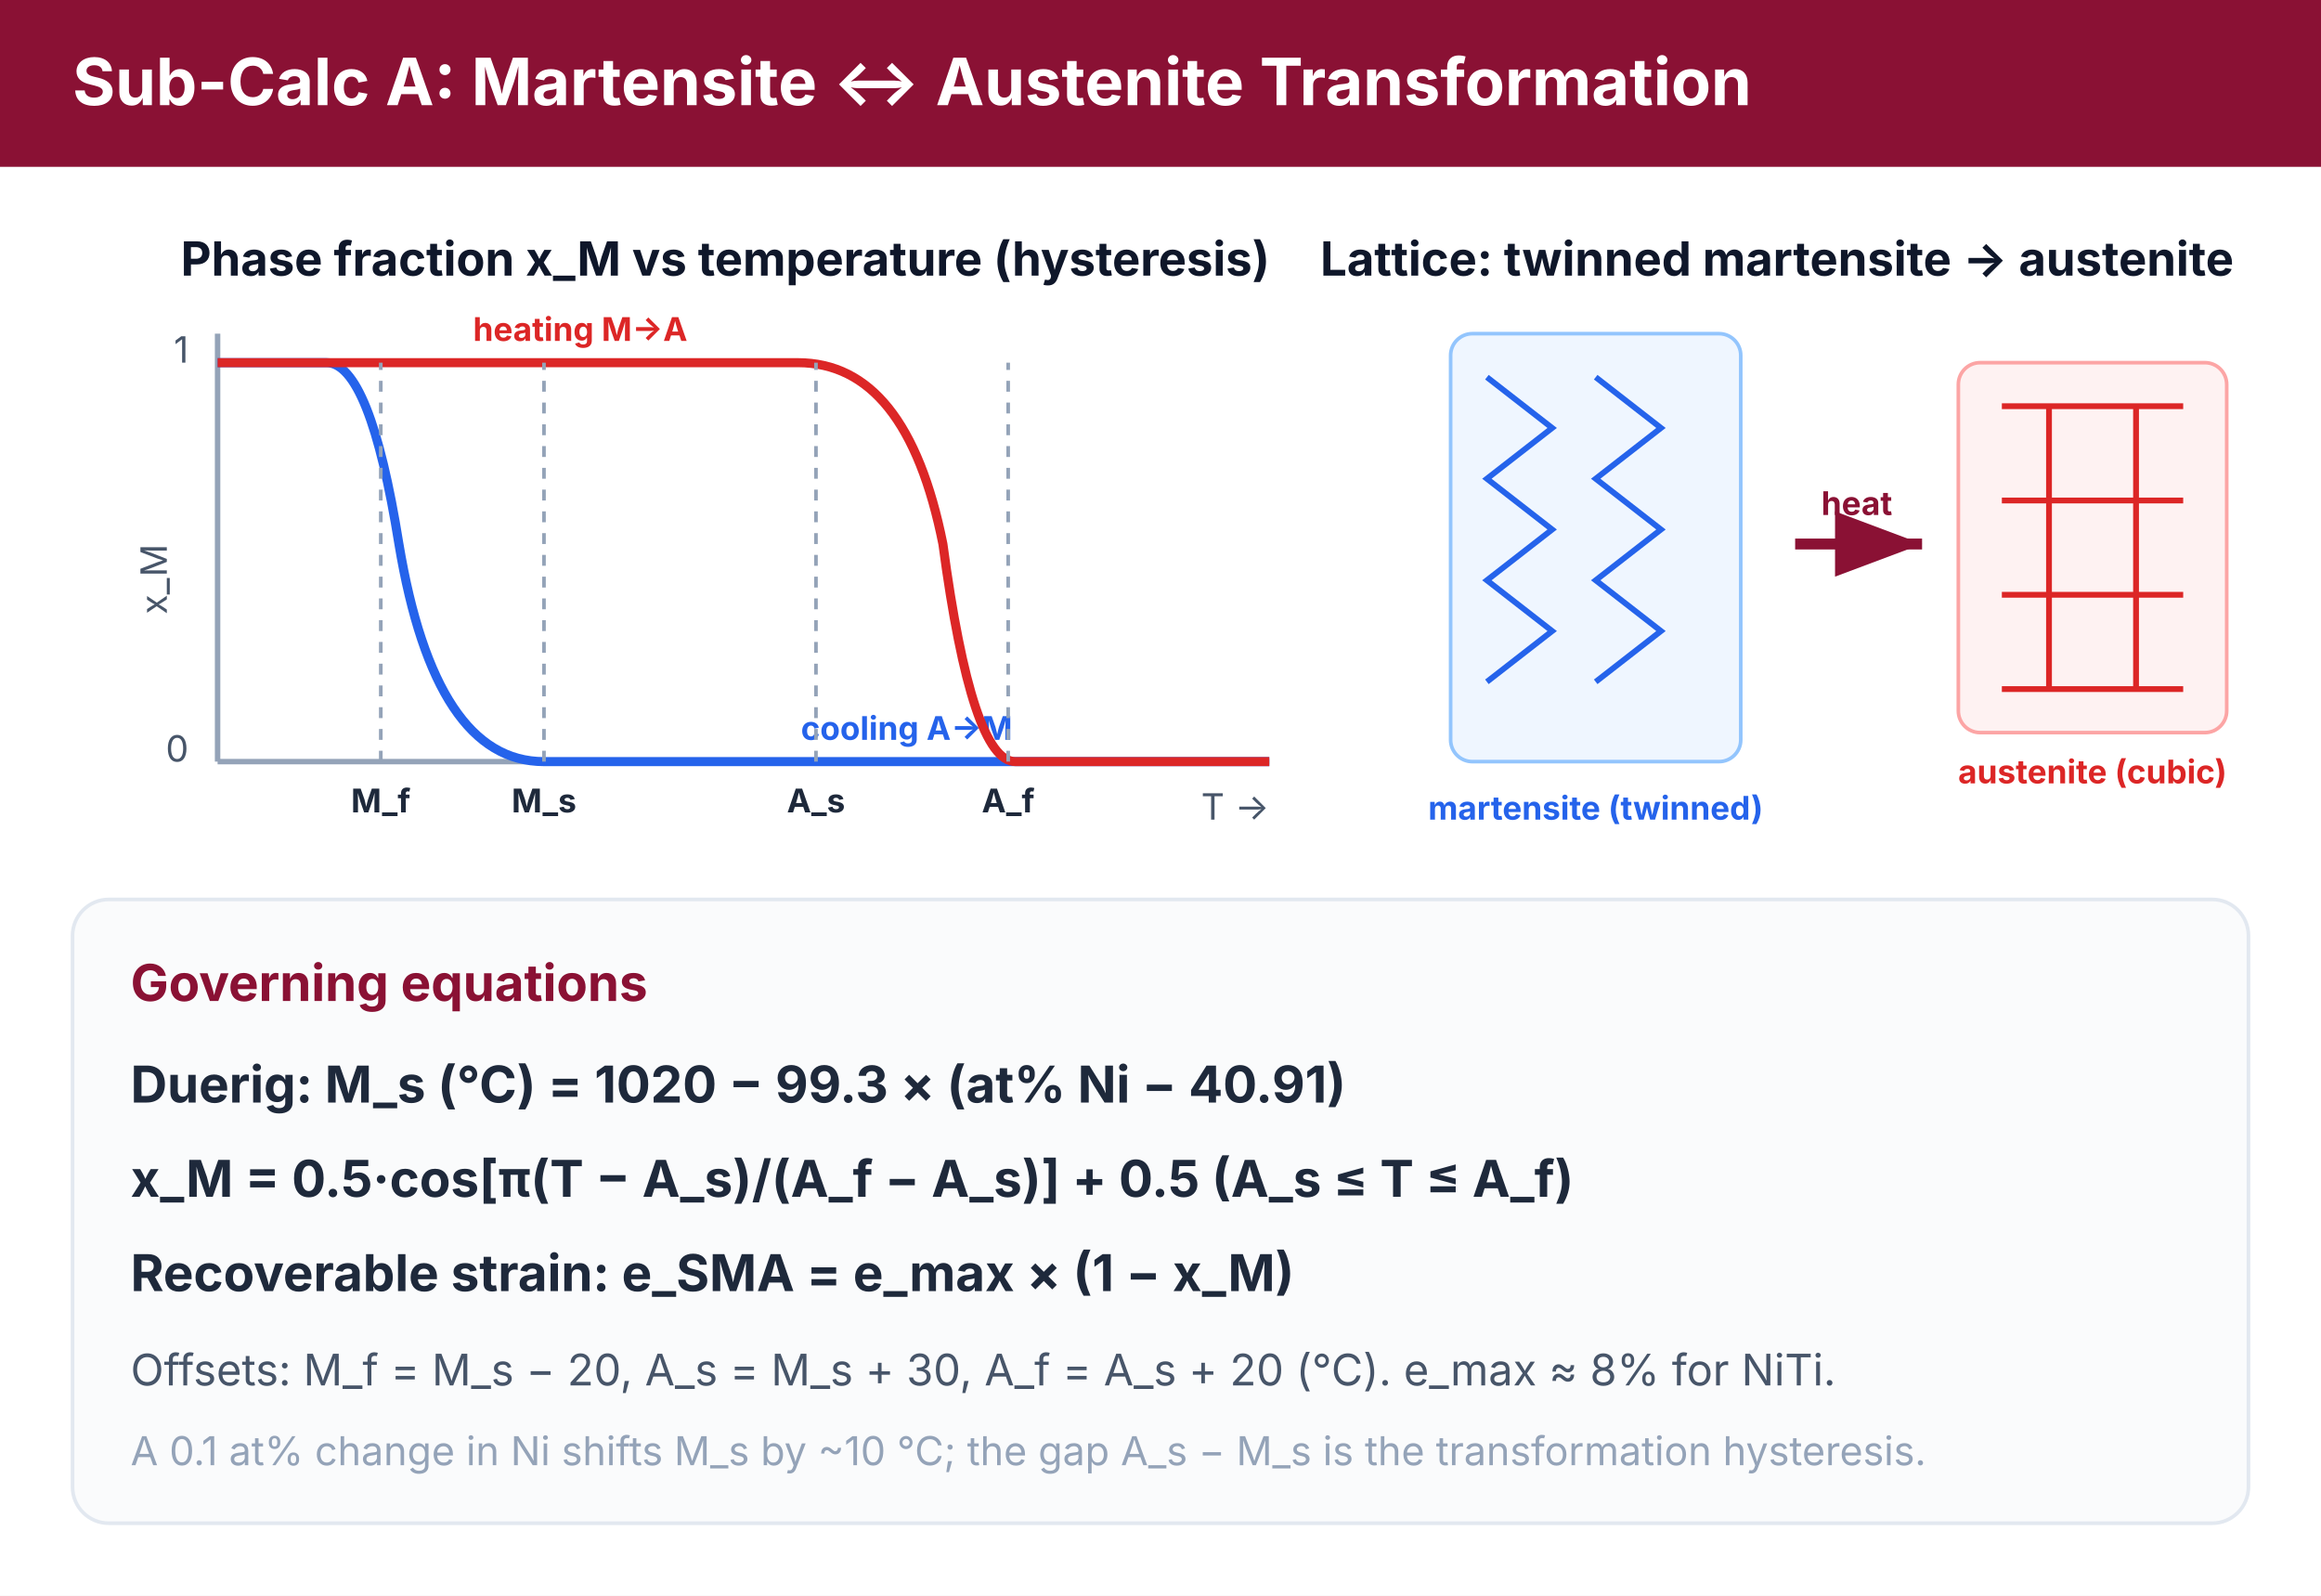
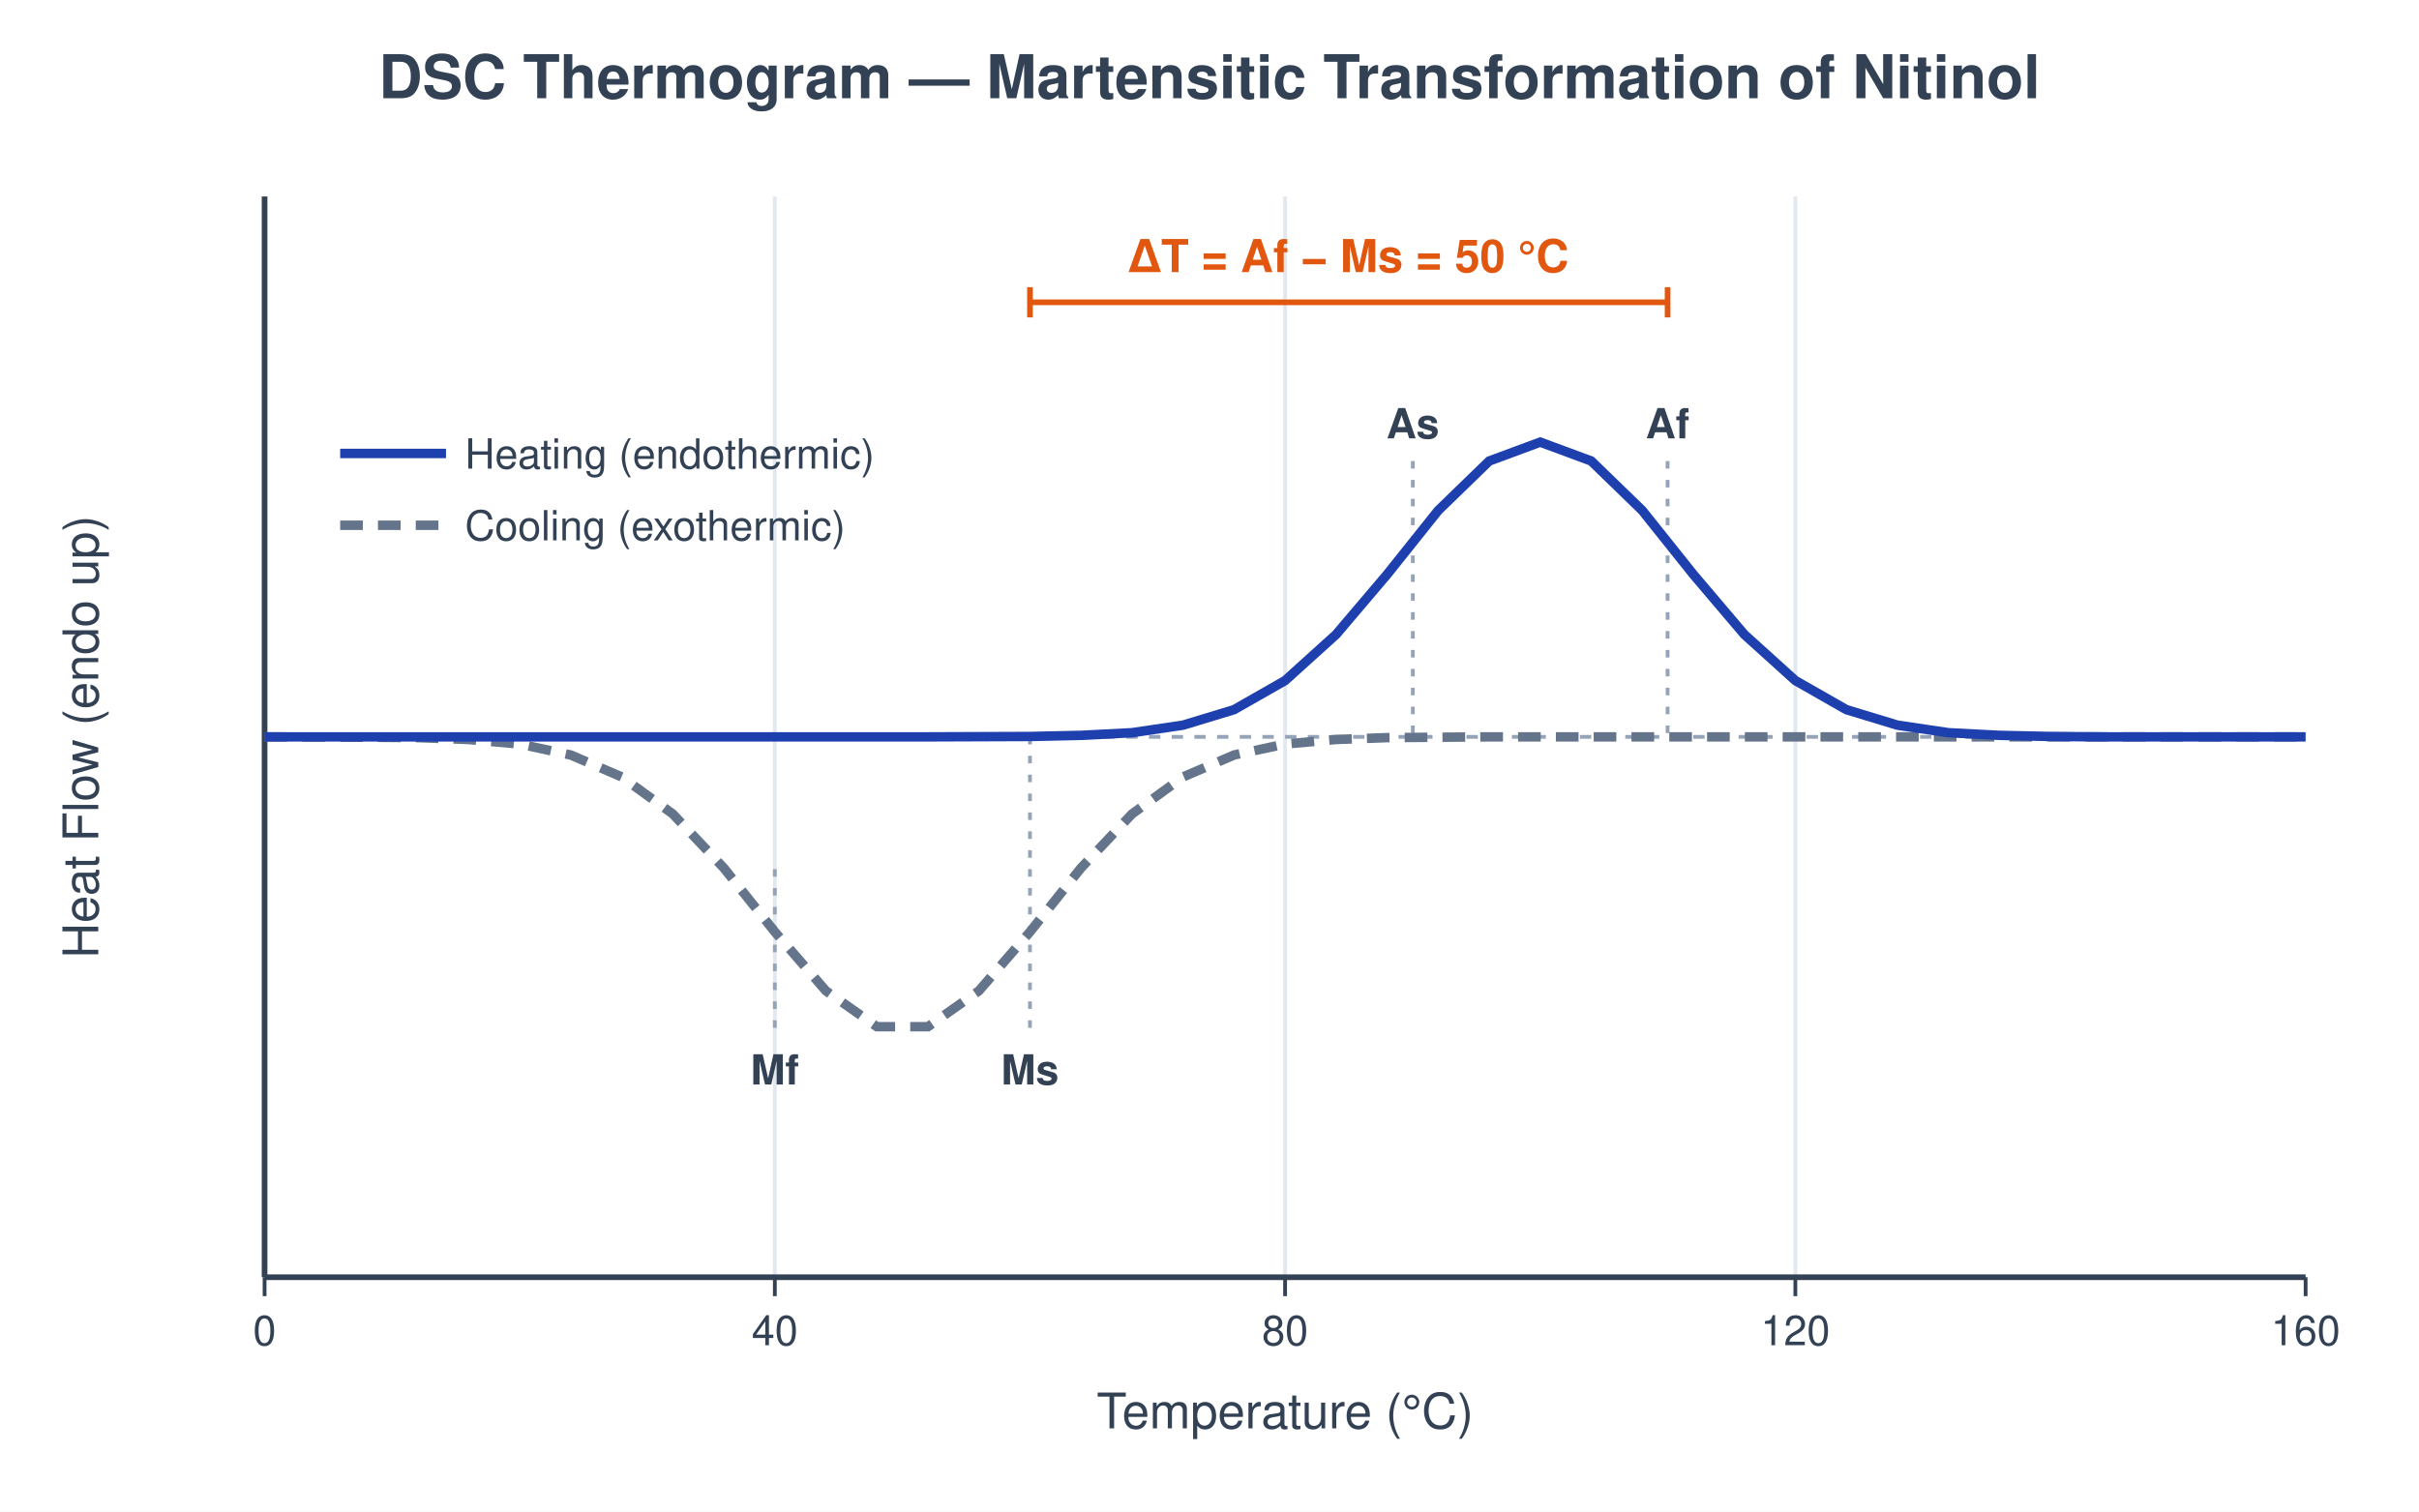
- <svg xmlns="http://www.w3.org/2000/svg" viewBox="0 0 640 440" font-family="Inter, Arial, sans-serif">
-   <rect width="640" height="440" fill="#ffffff" />
-   <rect x="0" y="0" width="640" height="46" fill="#8A1134" />
-   <text x="20" y="29" fill="#ffffff" font-size="18" font-weight="700">Sub-Calc A: Martensite ↔ Austenite Transformation</text>
-   <text x="200" y="76" fill="#0f172a" font-size="13" font-weight="700" text-anchor="middle">Phase fraction x_M vs temperature (hysteresis)</text>
-   <line x1="60" y1="210" x2="350" y2="210" stroke="#94a3b8" stroke-width="1.5" />
-   <line x1="60" y1="210" x2="60" y2="92" stroke="#94a3b8" stroke-width="1.5" />
-   <text x="52" y="100" fill="#475569" font-size="10" text-anchor="end">1</text>
-   <text x="52" y="210" fill="#475569" font-size="10" text-anchor="end">0</text>
-   <text x="46" y="150" fill="#475569" font-size="10" text-anchor="end" transform="rotate(-90 46 150)">x_M</text>
-   <text x="350" y="226" fill="#475569" font-size="10" text-anchor="end">T →</text>
-   <path d="M350 210 L150 210 Q120 210 110 150 Q102 100 90 100 L60 100" fill="none" stroke="#2563eb" stroke-width="2.5" />
-   <text x="250" y="204" fill="#2563eb" font-size="9" font-weight="700" text-anchor="middle">cooling A→M</text>
-   <path d="M60 100 L220 100 Q250 100 260 150 Q268 210 280 210 L350 210" fill="none" stroke="#dc2626" stroke-width="2.5" />
-   <text x="160" y="94" fill="#dc2626" font-size="9" font-weight="700" text-anchor="middle">heating M→A</text>
-   <g stroke="#94a3b8" stroke-width="1" stroke-dasharray="3 3">
-     <line x1="105" y1="210" x2="105" y2="100" />
-     <line x1="150" y1="210" x2="150" y2="100" />
-     <line x1="225" y1="210" x2="225" y2="100" />
-     <line x1="278" y1="210" x2="278" y2="100" />
+ <svg xmlns="http://www.w3.org/2000/svg" viewBox="0 0 640 400" font-family="Helvetica, Arial, sans-serif">
+   <rect x="0" y="0" width="640" height="400" fill="#FFFFFF" />
+   <text x="320" y="26" text-anchor="middle" font-size="16" font-weight="bold" fill="#334155">DSC Thermogram — Martensitic Transformation of Nitinol</text>
+   <g stroke="#E2E8F0" stroke-width="1">
+     <line x1="205" y1="52" x2="205" y2="338" />
+     <line x1="340" y1="52" x2="340" y2="338" />
+     <line x1="475" y1="52" x2="475" y2="338" />
  </g>
-   <text x="105" y="224" fill="#1e293b" font-size="9" text-anchor="middle" font-weight="700">M_f</text>
-   <text x="150" y="224" fill="#1e293b" font-size="9" text-anchor="middle" font-weight="700">M_s</text>
-   <text x="225" y="224" fill="#1e293b" font-size="9" text-anchor="middle" font-weight="700">A_s</text>
-   <text x="278" y="224" fill="#1e293b" font-size="9" text-anchor="middle" font-weight="700">A_f</text>
-   <text x="490" y="76" fill="#0f172a" font-size="13" font-weight="700" text-anchor="middle">Lattice: twinned martensite → austenite</text>
-   <rect x="400" y="92" width="80" height="118" rx="6" fill="#eff6ff" stroke="#93c5fd" />
-   <g stroke="#2563eb" stroke-width="1.6" fill="none">
-     <path d="M410 104 l18 14 l-18 14 l18 14 l-18 14 l18 14 l-18 14" />
-     <path d="M440 104 l18 14 l-18 14 l18 14 l-18 14 l18 14 l-18 14" />
+   <line x1="70" y1="195" x2="610" y2="195" stroke="#94A3B8" stroke-width="1" stroke-dasharray="3 3" />
+   <line x1="70" y1="52" x2="70" y2="338" stroke="#334155" stroke-width="1.5" />
+   <line x1="70" y1="338" x2="610" y2="338" stroke="#334155" stroke-width="1.5" />
+   <g fill="#334155" font-size="11" text-anchor="middle">
+     <line x1="70" y1="338" x2="70" y2="343" stroke="#334155" />
+     <text x="70" y="356">0</text>
+     <line x1="205" y1="338" x2="205" y2="343" stroke="#334155" />
+     <text x="205" y="356">40</text>
+     <line x1="340" y1="338" x2="340" y2="343" stroke="#334155" />
+     <text x="340" y="356">80</text>
+     <line x1="475" y1="338" x2="475" y2="343" stroke="#334155" />
+     <text x="475" y="356">120</text>
+     <line x1="610" y1="338" x2="610" y2="343" stroke="#334155" />
+     <text x="610" y="356">160</text>
  </g>
-   <text x="440" y="226" fill="#2563eb" font-size="9" text-anchor="middle" font-weight="700">martensite (twinned)</text>
-   <path d="M495 150 L530 150" stroke="#8A1134" stroke-width="3" marker-end="url(#arA3)" />
-   <text x="512" y="142" fill="#8A1134" font-size="9" font-weight="700" text-anchor="middle">heat</text>
-   <defs>
-     <marker id="arA3" markerWidth="10" markerHeight="10" refX="8" refY="3" orient="auto">
-       <path d="M0,0 L8,3 L0,6 Z" fill="#8A1134" />
-     </marker>
-   </defs>
-   <rect x="540" y="100" width="74" height="102" rx="6" fill="#fef2f2" stroke="#fca5a5" />
-   <g stroke="#dc2626" stroke-width="1.6">
-     <line x1="552" y1="112" x2="602" y2="112" />
-     <line x1="552" y1="138" x2="602" y2="138" />
-     <line x1="552" y1="164" x2="602" y2="164" />
-     <line x1="552" y1="190" x2="602" y2="190" />
-     <line x1="565" y1="112" x2="565" y2="190" />
-     <line x1="589" y1="112" x2="589" y2="190" />
+   <text x="340" y="378" text-anchor="middle" font-size="13" fill="#334155">Temperature (°C)</text>
+   <text x="26" y="195" text-anchor="middle" font-size="13" fill="#334155" transform="rotate(-90 26 195)">Heat Flow  (endo up)</text>
+   <g stroke="#94A3B8" stroke-width="1" stroke-dasharray="2 3">
+     <line x1="205" y1="230" x2="205" y2="272" />
+     <line x1="272.5" y1="195" x2="272.5" y2="272" />
+     <line x1="373.8" y1="122" x2="373.8" y2="195" />
+     <line x1="441.2" y1="122" x2="441.2" y2="195" />
  </g>
-   <text x="577" y="216" fill="#dc2626" font-size="9" text-anchor="middle" font-weight="700">austenite (cubic)</text>
-   <rect x="20" y="248" width="600" height="172" rx="10" fill="#fafbfc" stroke="#e2e8f0" />
-   <text x="36" y="276" fill="#8A1134" font-size="14" font-weight="700">Governing equations</text>
-   <text x="36" y="304" fill="#1e293b" font-size="14" font-weight="700">Duerig:  M_s (°C) = 1020 − 99.3 × (at% Ni − 40.91)</text>
-   <text x="36" y="330" fill="#1e293b" font-size="14" font-weight="700">x_M = 0.5·cos[π(T − A_s)/(A_f − A_s)] + 0.5   (A_s ≤ T ≤ A_f)</text>
-   <text x="36" y="356" fill="#1e293b" font-size="14" font-weight="700">Recoverable strain:  e_SMA = e_max × (1 − x_M)</text>
-   <text x="36" y="382" fill="#475569" font-size="12">Offsets: M_f = M_s − 20, A_s = M_s + 30, A_f = A_s + 20 (°C). e_max ≈ 8% for NiTi.</text>
-   <text x="36" y="404" fill="#94a3b8" font-size="11">A 0.1 at% change in Ni shifts M_s by ~10 °C; the gap A_s − M_s is the transformation hysteresis.</text>
+   <g font-size="11" fill="#334155" text-anchor="middle" font-weight="bold">
+     <text x="205" y="287">Mf</text>
+     <text x="272.5" y="287">Ms</text>
+     <text x="373.8" y="116">As</text>
+     <text x="441.2" y="116">Af</text>
+   </g>
+   <polyline fill="none" stroke="#64748B" stroke-width="2.5" stroke-dasharray="6 4" points="70.0,195.0 97.0,195.1 110.5,195.2 124.0,195.7 137.5,196.9 151.0,199.8 164.5,205.6 178.0,215.4 191.5,229.7 205.0,246.6 218.5,262.2 232.0,271.7 245.5,271.7 259.0,262.2 272.5,246.6 286.0,229.7 299.5,215.4 313.0,205.6 326.5,199.8 340.0,196.9 353.5,195.7 367.0,195.2 380.5,195.1 394.0,195.0 610.0,195.0" />
+   <polyline fill="none" stroke="#1E40AF" stroke-width="2.5" points="70.0,195.0 245.5,195.0 272.5,194.9 286.0,194.6 299.5,193.9 313.0,191.9 326.5,187.8 340.0,180.1 353.5,167.9 367.0,152.0 380.5,135.1 394.0,122.0 407.5,117.0 421.0,122.0 434.5,135.1 448.0,152.0 461.5,167.9 475.0,180.1 488.5,187.8 502.0,191.9 515.5,193.9 529.0,194.6 542.5,194.9 556.0,195.0 610.0,195.0" />
+   <line x1="272.5" y1="80" x2="441.2" y2="80" stroke="#E2570F" stroke-width="1.5" />
+   <path d="M272.5,76 L272.5,84 M441.2,76 L441.2,84" stroke="#E2570F" stroke-width="1.5" />
+   <text x="356.8" y="72" text-anchor="middle" font-size="12" fill="#E2570F" font-weight="bold">ΔT = Af − Ms = 50 °C</text>
+   <g font-size="11" fill="#334155">
+     <line x1="90" y1="120" x2="118" y2="120" stroke="#1E40AF" stroke-width="2.5" />
+     <text x="123" y="124">Heating (endothermic)</text>
+     <line x1="90" y1="139" x2="118" y2="139" stroke="#64748B" stroke-width="2.5" stroke-dasharray="6 4" />
+     <text x="123" y="143">Cooling (exothermic)</text>
+   </g>
</svg>
